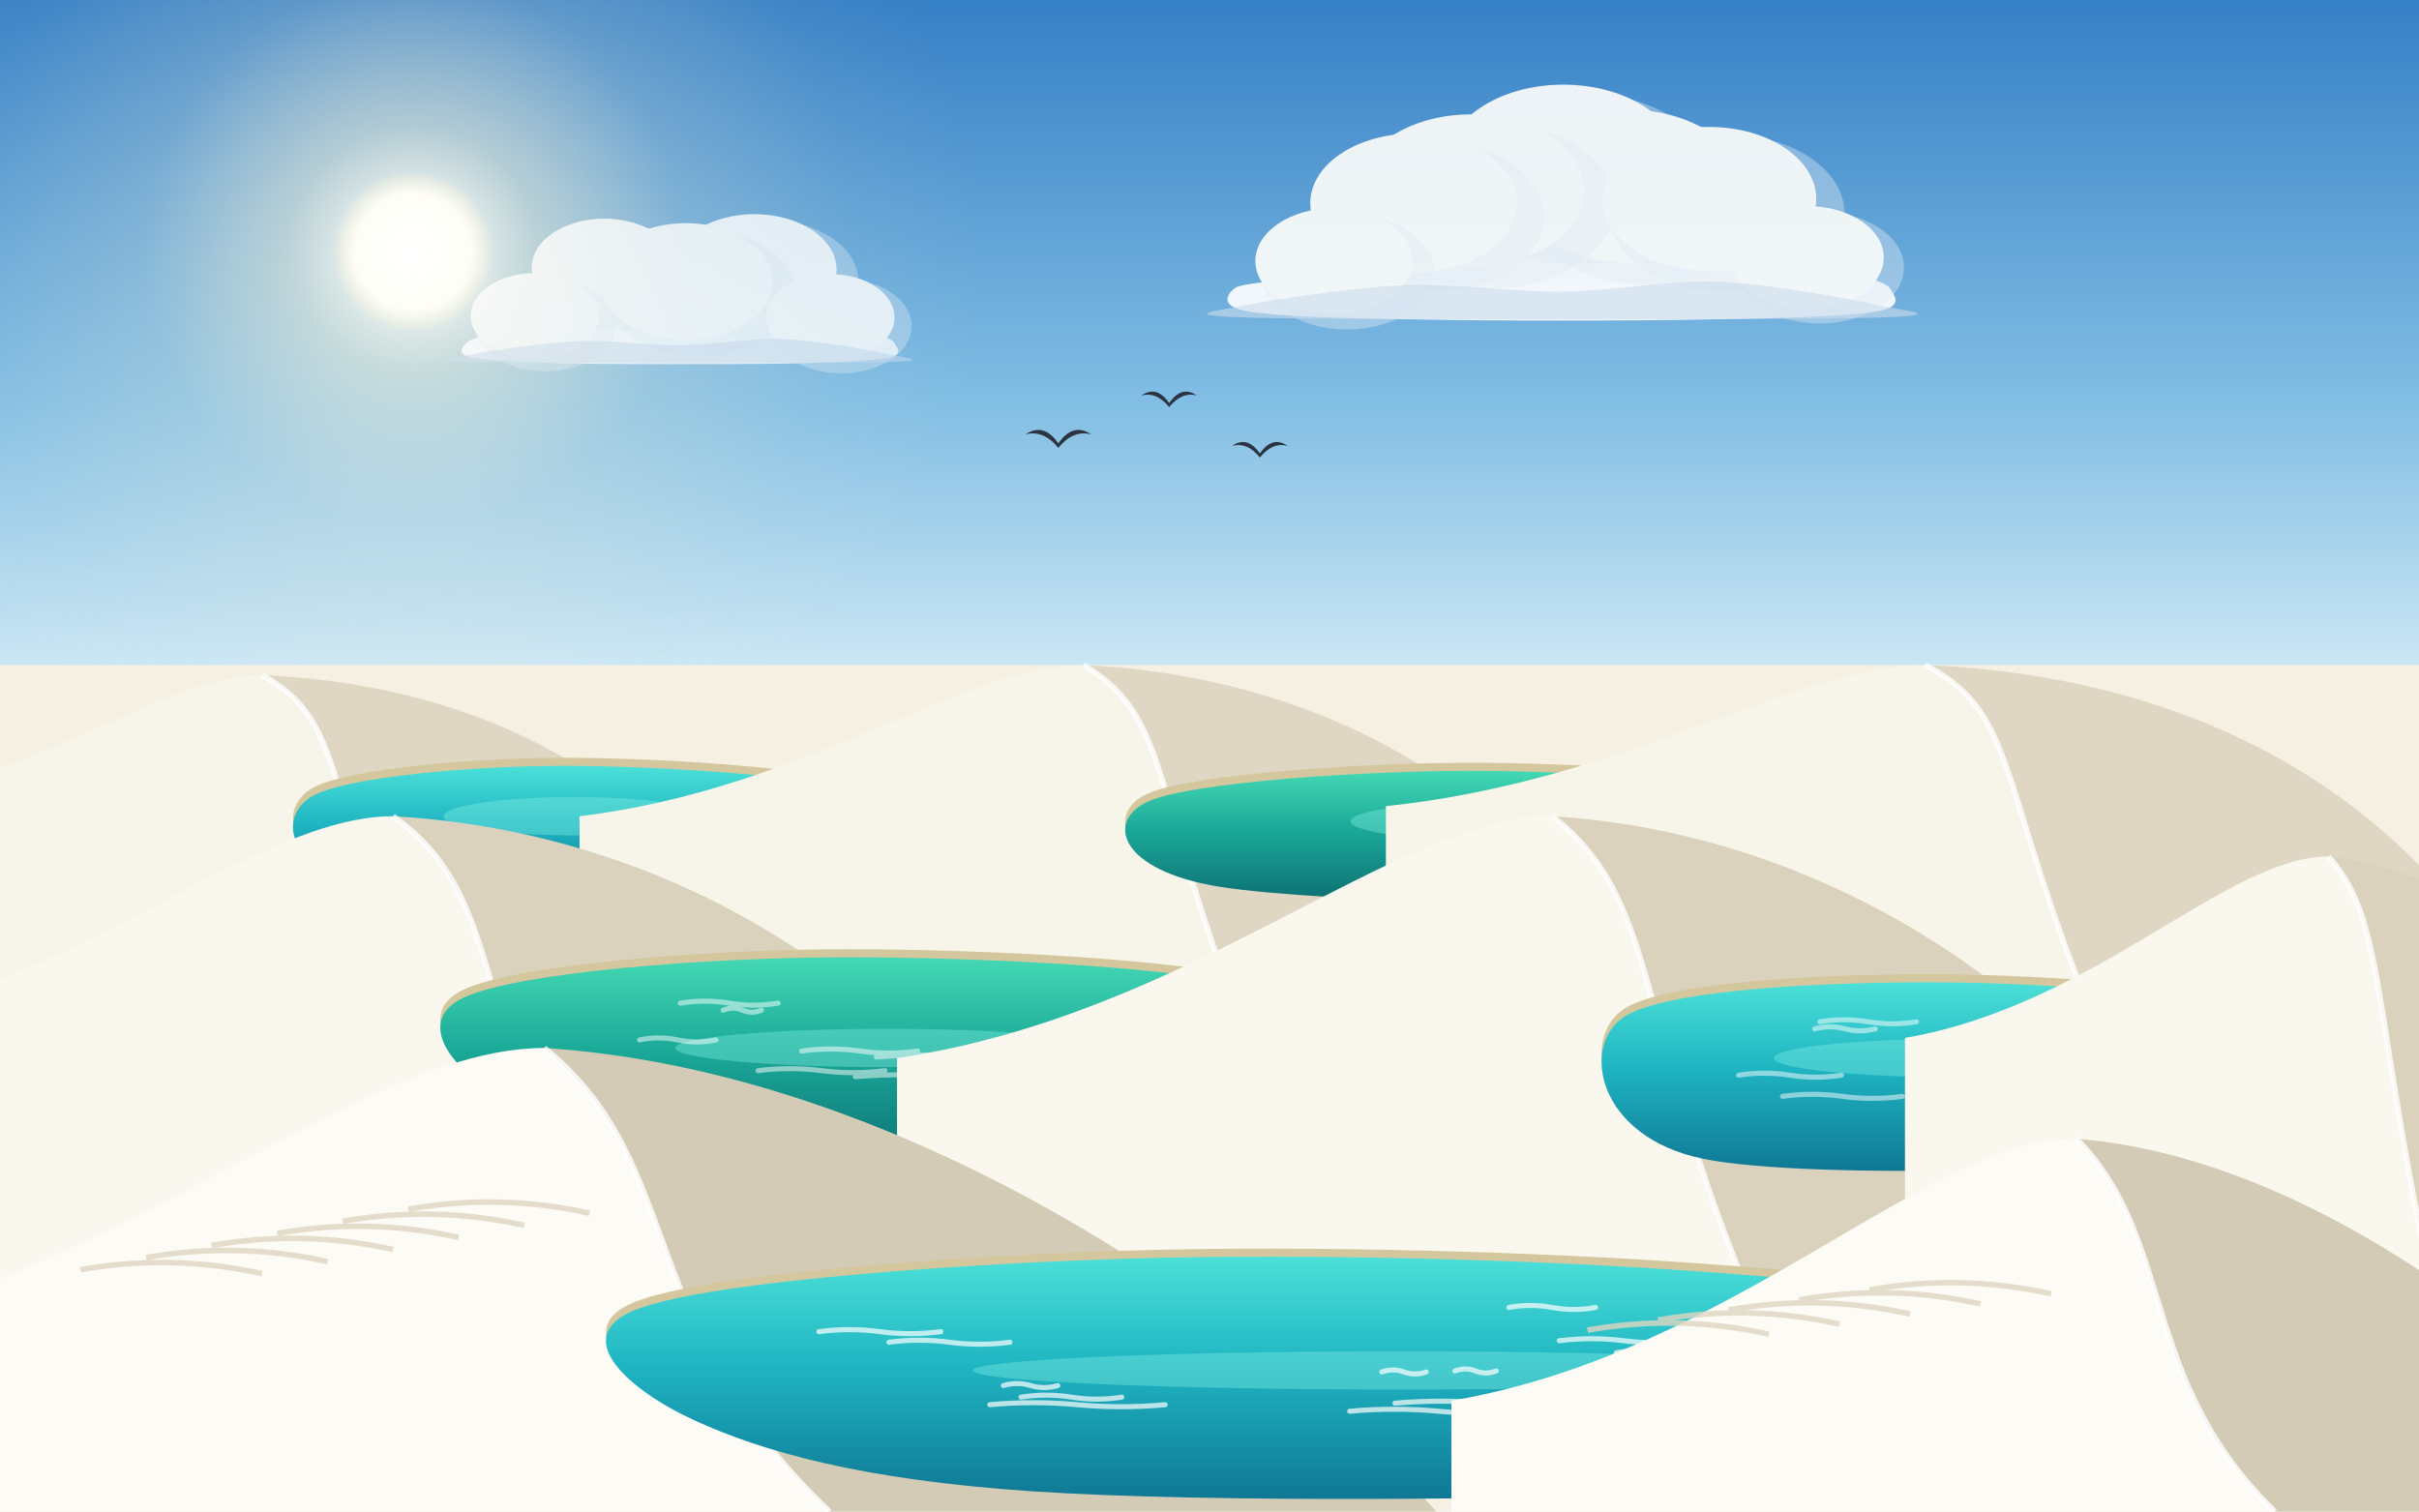
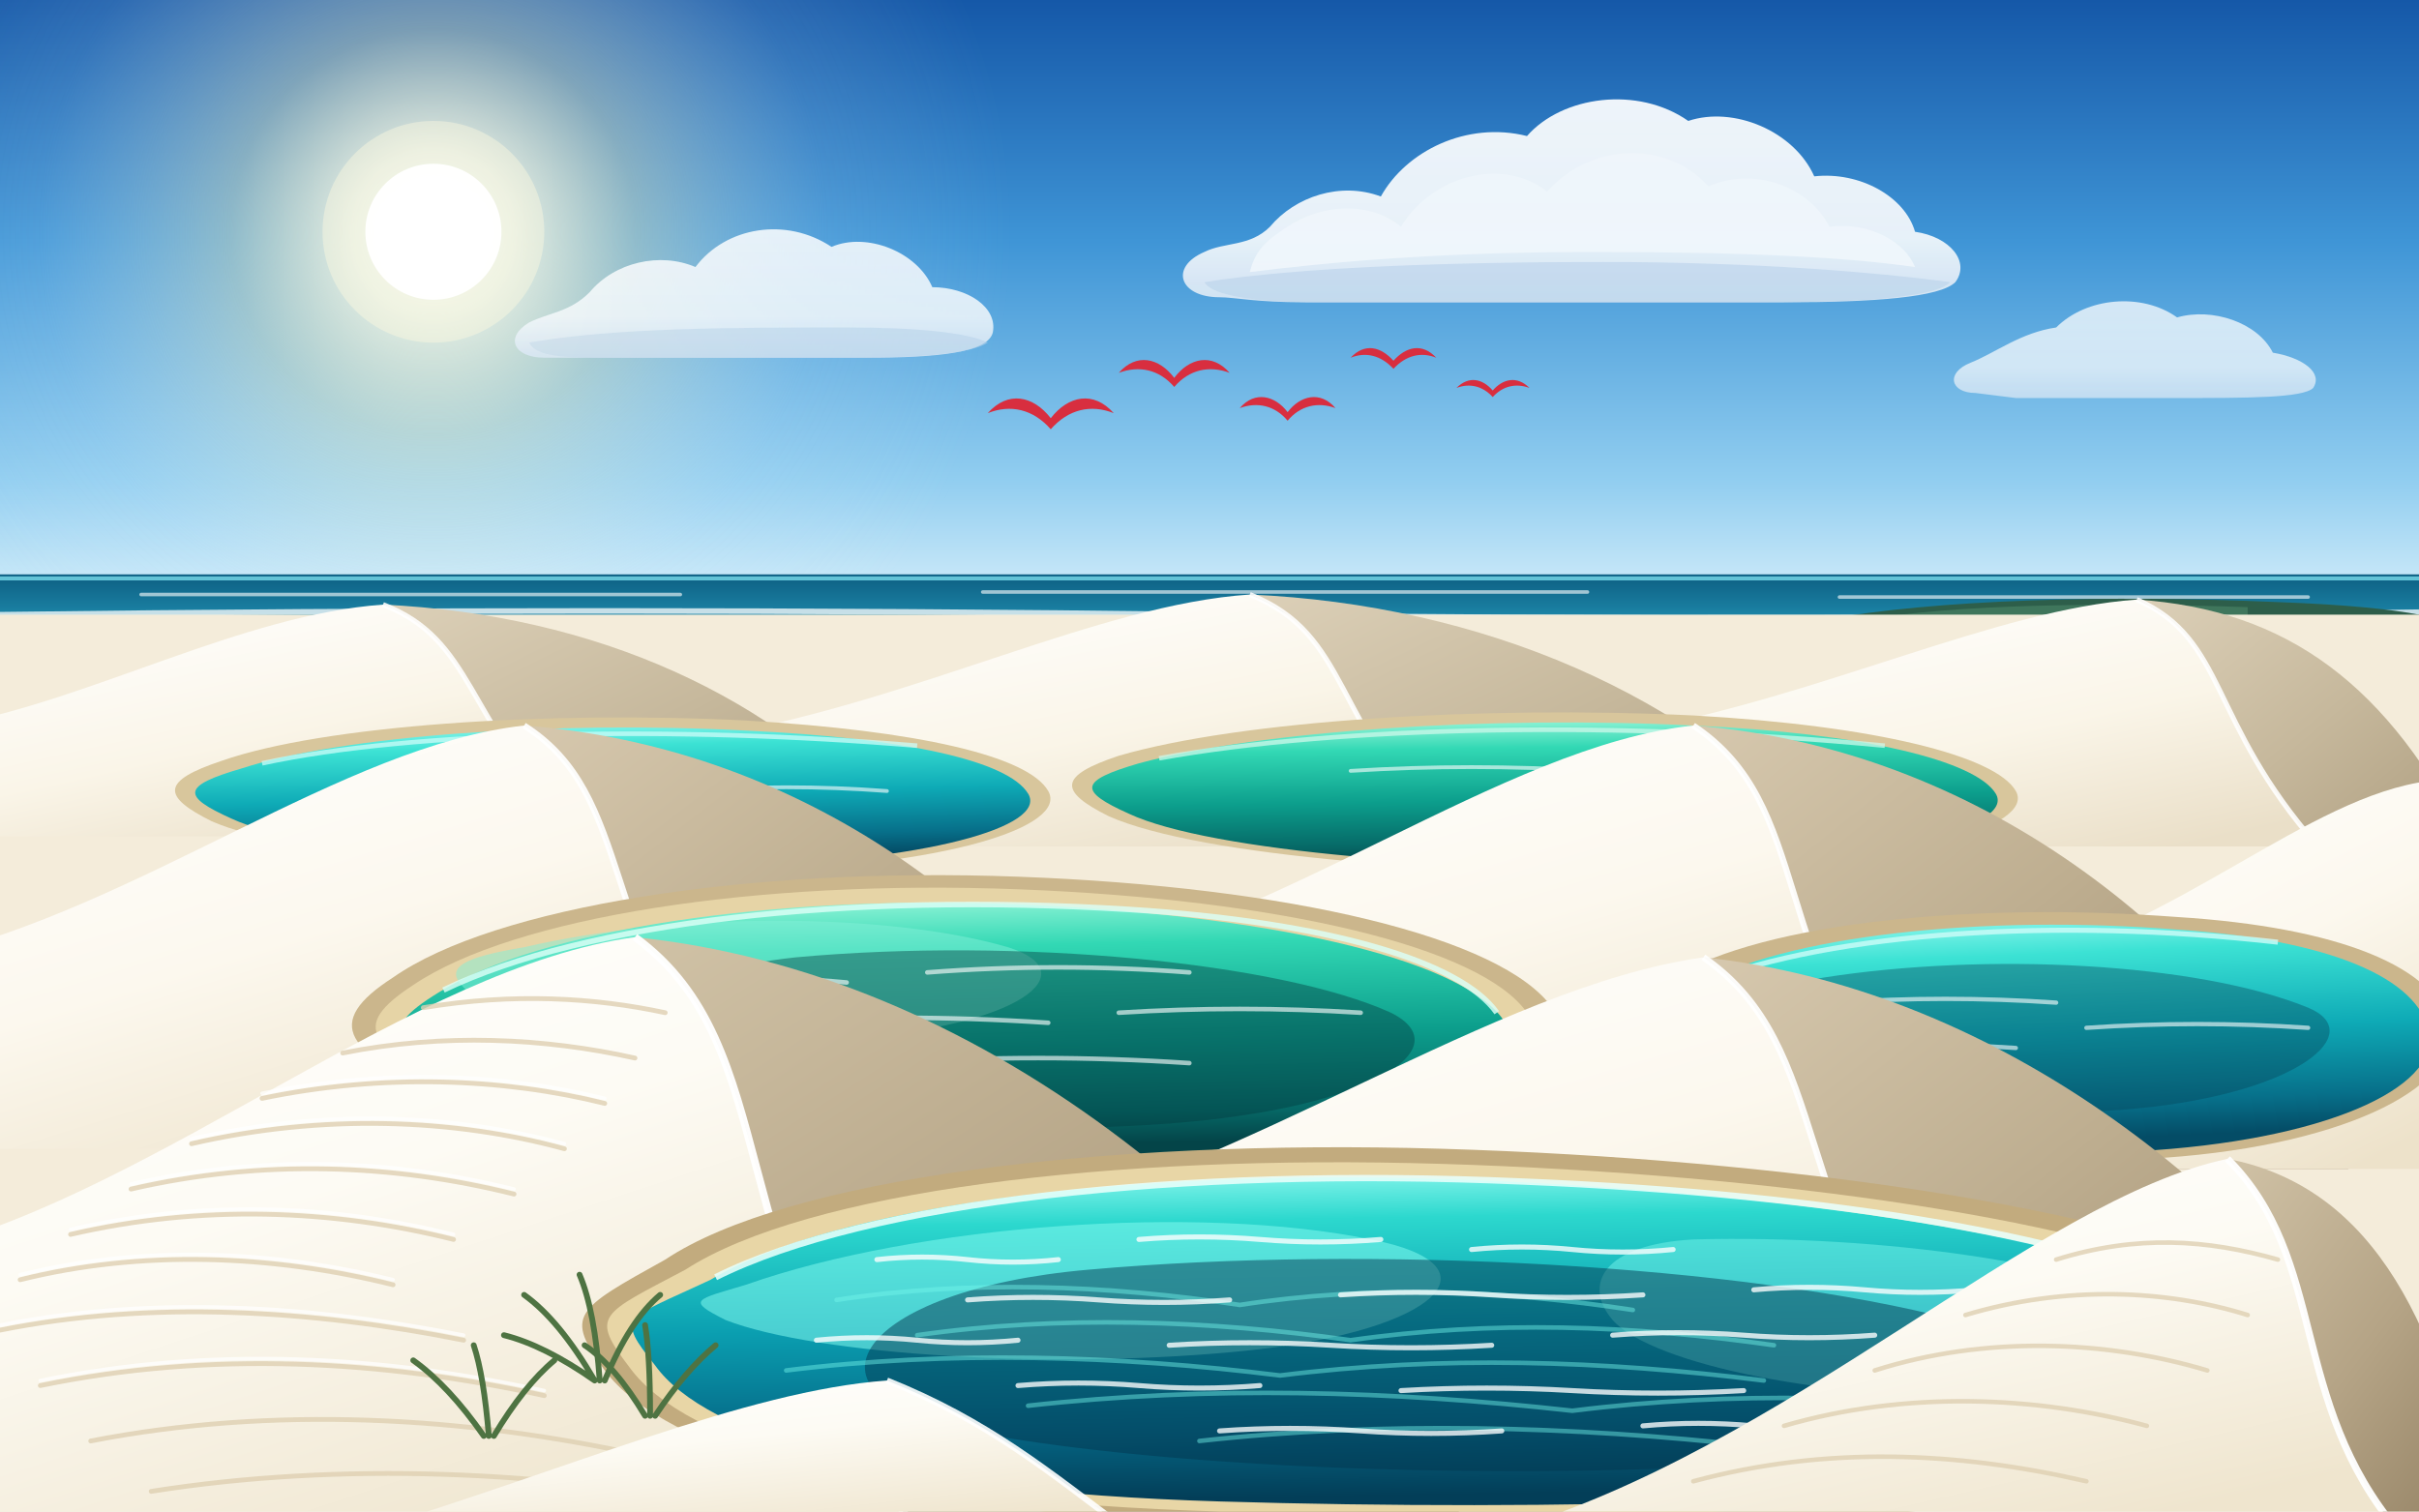
<svg xmlns="http://www.w3.org/2000/svg" class="nature-ill" viewBox="0 0 480 300">
  <defs>
-     <filter id="nt-lencois-mist" x="-50%" y="-50%" width="200%" height="200%">
-       <feGaussianBlur stdDeviation="7" />
-     </filter>
-     <filter id="nt-lencois-soft" x="-50%" y="-50%" width="200%" height="200%">
-       <feGaussianBlur stdDeviation="2.5" />
-     </filter>
-     <linearGradient id="nt-lencois-sky" x1="0" y1="0" x2="0" y2="1">
-       <stop offset="0" stop-color="#3680c6" />
-       <stop offset="0.55" stop-color="#82bee4" />
-       <stop offset="1" stop-color="#dcf0f8" />
-     </linearGradient>
-     <radialGradient id="nt-lencois-sun-corona" cx="0.5" cy="0.5" r="0.5">
-       <stop offset="0" stop-color="#fffef8" stop-opacity="0.96" />
-       <stop offset="0.1" stop-color="#fffdf2" stop-opacity="0.84" />
-       <stop offset="0.22" stop-color="#fff5d8" stop-opacity="0.56" />
-       <stop offset="0.48" stop-color="#fff5d8" stop-opacity="0.2" />
-       <stop offset="0.78" stop-color="#fff5d8" stop-opacity="0.05" />
-       <stop offset="1" stop-color="#fff5d8" stop-opacity="0" />
+     <clipPath id="lencois-vp">
+       <rect width="480" height="300" />
+     </clipPath>
+     <linearGradient id="lencois-sky" x1="0" y1="0" x2="0" y2="1">
+       <stop offset="0" stop-color="#1558a8" />
+       <stop offset="0.38" stop-color="#3f95d6" />
+       <stop offset="0.76" stop-color="#92cef0" />
+       <stop offset="1" stop-color="#e4f5fc" />
+     </linearGradient>
+     <radialGradient id="lencois-sun-glow" cx="86" cy="46" r="115" gradientUnits="userSpaceOnUse">
+       <stop offset="0" stop-color="#ffffff" stop-opacity="0.98" />
+       <stop offset="0.14" stop-color="#fffce6" stop-opacity="0.85" />
+       <stop offset="0.35" stop-color="#fff2be" stop-opacity="0.42" />
+       <stop offset="0.68" stop-color="#dcf2fc" stop-opacity="0.12" />
+       <stop offset="1" stop-color="#dcf2fc" stop-opacity="0" />
    </radialGradient>
-     <radialGradient id="nt-lencois-sun-core" cx="0.5" cy="0.5" r="0.5">
-       <stop offset="0" stop-color="#ffffff" stop-opacity="1.0" />
-       <stop offset="0.72" stop-color="#fffef6" stop-opacity="0.96" />
-       <stop offset="1" stop-color="#fff8dc" stop-opacity="0.0" />
-     </radialGradient>
-     <linearGradient id="nt-lencois-lag1" x1="0" y1="0" x2="0" y2="1">
-       <stop offset="0" stop-color="#4ce0d8" />
-       <stop offset="0.45" stop-color="#1fb5c2" />
-       <stop offset="1" stop-color="#0f7894" />
-     </linearGradient>
-     <linearGradient id="nt-lencois-lag2" x1="0" y1="0" x2="0" y2="1">
-       <stop offset="0" stop-color="#44d8b4" />
-       <stop offset="0.45" stop-color="#1aa898" />
-       <stop offset="1" stop-color="#0c6e72" />
+     <linearGradient id="lencois-sea" x1="0" y1="0" x2="0" y2="1">
+       <stop offset="0" stop-color="#0d5e82" />
+       <stop offset="0.55" stop-color="#1b82a4" />
+       <stop offset="1" stop-color="#48b6cc" />
+     </linearGradient>
+     <linearGradient id="lencois-dune-lit-1" x1="0.2" y1="0" x2="0.8" y2="1">
+       <stop offset="0" stop-color="#ffffff" />
+       <stop offset="0.55" stop-color="#faf5e8" />
+       <stop offset="1" stop-color="#eadfc8" />
+     </linearGradient>
+     <linearGradient id="lencois-dune-shd-1" x1="0" y1="0" x2="1" y2="0.9">
+       <stop offset="0" stop-color="#dcd0b8" />
+       <stop offset="0.55" stop-color="#c6b89c" />
+       <stop offset="1" stop-color="#b0a082" />
+     </linearGradient>
+     <linearGradient id="lencois-dune-lit-2" x1="0.15" y1="0" x2="0.75" y2="1">
+       <stop offset="0" stop-color="#ffffff" />
+       <stop offset="0.5" stop-color="#fcf8ee" />
+       <stop offset="1" stop-color="#ede2ca" />
+     </linearGradient>
+     <linearGradient id="lencois-dune-shd-2" x1="0" y1="0" x2="1" y2="0.85">
+       <stop offset="0" stop-color="#d6c8ae" />
+       <stop offset="0.5" stop-color="#beae90" />
+       <stop offset="1" stop-color="#a29072" />
+     </linearGradient>
+     <linearGradient id="lencois-dune-lit-3" x1="0.1" y1="0" x2="0.65" y2="1">
+       <stop offset="0" stop-color="#ffffff" />
+       <stop offset="0.45" stop-color="#fdfbf4" />
+       <stop offset="1" stop-color="#efe5ce" />
+     </linearGradient>
+     <linearGradient id="lencois-dune-shd-3" x1="0" y1="0" x2="0.9" y2="1">
+       <stop offset="0" stop-color="#d0c2a6" />
+       <stop offset="0.55" stop-color="#b5a486" />
+       <stop offset="1" stop-color="#968466" />
+     </linearGradient>
+     <linearGradient id="lencois-lag-turq" x1="0" y1="0" x2="0.15" y2="1">
+       <stop offset="0" stop-color="#98faf0" />
+       <stop offset="0.2" stop-color="#3ce2d4" />
+       <stop offset="0.55" stop-color="#0eaab6" />
+       <stop offset="0.85" stop-color="#07708a" />
+       <stop offset="1" stop-color="#044c66" />
+     </linearGradient>
+     <linearGradient id="lencois-lag-em" x1="0" y1="0" x2="0.1" y2="1">
+       <stop offset="0" stop-color="#9ef8dc" />
+       <stop offset="0.22" stop-color="#32d8b4" />
+       <stop offset="0.58" stop-color="#0c9e8c" />
+       <stop offset="0.88" stop-color="#066866" />
+       <stop offset="1" stop-color="#044448" />
+     </linearGradient>
+     <linearGradient id="lencois-lag-fg" x1="0" y1="0" x2="0.08" y2="1">
+       <stop offset="0" stop-color="#8ef8ee" />
+       <stop offset="0.16" stop-color="#2cd8ce" />
+       <stop offset="0.48" stop-color="#0a9eb0" />
+       <stop offset="0.78" stop-color="#056886" />
+       <stop offset="1" stop-color="#033e58" />
+     </linearGradient>
+     <linearGradient id="lencois-cloud-top" x1="0" y1="0" x2="0" y2="1">
+       <stop offset="0" stop-color="#ffffff" />
+       <stop offset="0.68" stop-color="#f5f9fc" />
+       <stop offset="1" stop-color="#dae7f4" />
    </linearGradient>
  </defs>
-   <rect width="480" height="145" fill="url(#nt-lencois-sky)" />
-   <circle cx="82" cy="50" r="112" fill="url(#nt-lencois-sun-corona)" />
-   <circle cx="82" cy="50" r="16" fill="url(#nt-lencois-sun-core)" />
-   <g opacity="0.9">
-     <path d="M247.6,61.8 C241.8,60.8 243.5,58.4 245,57.2 C246.5,56.1 253.6,56.1 256.9,54.5 C260.2,52.9 262.9,47 265.7,47 C268.5,47 273.7,55 274.4,54.5 C275.2,54 269.1,47.1 270.2,43.9 C271.4,40.6 278.1,34.1 281.7,34.1 C285.4,34.1 293.4,42.7 293.2,43.9 C293.1,45.1 280.7,43.8 280.7,41.7 C280.7,39.6 289.3,30.9 293.3,30.9 C297.4,30.9 305.1,40.8 305.9,41.7 C306.8,42.6 297.6,39.2 298.5,36.6 C299.5,34 307.4,25.4 311.6,25.4 C315.8,25.4 324.7,34.1 324.7,36.6 C324.8,39 312,41.9 312,40.9 C312,39.8 320.6,30.1 324.6,30.1 C328.7,30.1 336.6,38.8 337.3,40.9 C337.9,43 328,44.4 328.5,43.2 C329.1,41.9 336.6,33 340.5,33 C344.3,33 350.7,39.9 352.4,43.2 C354.1,46.5 349.9,53.2 351,53.7 C352.2,54.2 356.8,46.4 359.5,46.4 C362.3,46.4 365.6,51.9 368,53.7 C370.5,55.4 374.3,56 375,57.2 C375.7,58.5 378.2,60.8 372.4,61.8 C366.6,62.8 353.2,63.2 338.6,63.4 C324,63.7 296,63.7 281.4,63.4 C266.8,63.2 253.4,62.8 247.6,61.8 Z" fill="#ffffff" />
-     <ellipse cx="314" cy="35.6" rx="25.7" ry="17.1" fill="#edf2f7" opacity="0.4" />
-     <ellipse cx="310.2" cy="32.5" rx="23.3" ry="15.7" fill="#fffefb" />
-     <ellipse cx="326.9" cy="40" rx="24.8" ry="16.5" fill="#edf2f7" opacity="0.4" />
-     <ellipse cx="323.3" cy="37" rx="22.5" ry="15.2" fill="#fffefb" />
-     <ellipse cx="295.6" cy="40.8" rx="24.8" ry="16.5" fill="#edf2f7" opacity="0.4" />
-     <ellipse cx="291.9" cy="37.8" rx="22.5" ry="15.1" fill="#fffefb" />
-     <ellipse cx="342.6" cy="42.3" rx="23.4" ry="15.6" fill="#edf2f7" opacity="0.4" />
-     <ellipse cx="339.2" cy="39.5" rx="21.2" ry="14.3" fill="#fffefb" />
-     <ellipse cx="283.8" cy="43" rx="22.6" ry="15" fill="#edf2f7" opacity="0.4" />
-     <ellipse cx="280.5" cy="40.3" rx="20.5" ry="13.8" fill="#fffefb" />
-     <ellipse cx="361.1" cy="53.1" rx="16.7" ry="11.1" fill="#edf2f7" opacity="0.4" />
-     <ellipse cx="358.6" cy="51.1" rx="15.2" ry="10.2" fill="#fffefb" />
-     <ellipse cx="267.3" cy="53.9" rx="17.2" ry="11.5" fill="#edf2f7" opacity="0.4" />
-     <ellipse cx="264.7" cy="51.8" rx="15.6" ry="10.5" fill="#fffefb" />
-     <path d="M247.6,60.5 C252.2,59.5 268.8,57 278.8,56.6 C288.8,56.2 300,58 310,57.9 C320,57.8 331.2,55.5 341.2,55.9 C351.2,56.4 367.8,59.4 372.4,60.5 C377,61.6 389.4,62.7 369.8,63.1 C350.2,63.5 269.8,63.5 250.2,63.1 C230.6,62.7 243,61.5 247.6,60.5 Z" fill="#d4e0ec" opacity="0.6" />
-   </g>
-   <g opacity="0.8">
-     <path d="M94.2,71.1 C90.4,70.5 91.6,69.1 92.5,68.1 C93.4,67.1 97.5,66.4 99.8,64.9 C102.1,63.4 104.6,58.8 106.9,58.8 C109.2,58.8 113.1,65.4 114,64.9 C115,64.4 111.6,58.2 112.7,55.6 C113.8,53 118.2,48.7 120.8,48.7 C123.4,48.7 127.9,54 128.9,55.6 C130,57.2 126.2,59.6 127.5,58.8 C128.8,58 134,50.6 137.1,50.6 C140.2,50.6 146.1,57.9 146.8,58.8 C147.4,59.8 140.9,58 141.5,56.3 C142.1,54.7 147.7,48.5 150.7,48.5 C153.6,48.5 158.6,53.7 159.8,56.3 C161.1,59 157.5,64.7 158.4,65.2 C159.4,65.6 163.3,59.1 165.6,59.1 C167.9,59.1 170.8,63.7 172.7,65.2 C174.6,66.6 177,67.2 177.5,68.1 C178,69.1 179.6,70.5 175.8,71.1 C172,71.7 163.2,72 153.7,72.2 C144.2,72.3 125.8,72.3 116.3,72.2 C106.8,72 98,71.7 94.2,71.1 Z" fill="#ffffff" />
-     <ellipse cx="122.3" cy="55" rx="15.9" ry="10.6" fill="#edf2f7" opacity="0.4" />
-     <ellipse cx="119.9" cy="53.1" rx="14.4" ry="9.7" fill="#fffefb" />
-     <ellipse cx="152.3" cy="55.7" rx="18" ry="12" fill="#edf2f7" opacity="0.4" />
-     <ellipse cx="149.7" cy="53.5" rx="16.3" ry="11" fill="#fffefb" />
-     <ellipse cx="138.9" cy="58.1" rx="18.9" ry="12.6" fill="#edf2f7" opacity="0.4" />
-     <ellipse cx="136.1" cy="55.9" rx="17.2" ry="11.6" fill="#fffefb" />
-     <ellipse cx="108.2" cy="64.4" rx="14" ry="9.3" fill="#edf2f7" opacity="0.4" />
-     <ellipse cx="106.1" cy="62.7" rx="12.7" ry="8.5" fill="#fffefb" />
-     <ellipse cx="166.9" cy="64.7" rx="14" ry="9.4" fill="#edf2f7" opacity="0.4" />
-     <ellipse cx="164.8" cy="63" rx="12.7" ry="8.6" fill="#fffefb" />
-     <path d="M94.2,70.2 C97.2,69.6 108.1,68 114.6,67.7 C121.1,67.4 128.5,68.6 135,68.5 C141.5,68.5 148.9,67 155.4,67.3 C161.9,67.5 172.8,69.5 175.8,70.2 C178.8,71 186.9,71.7 174.1,71.9 C161.3,72.2 108.7,72.2 95.9,71.9 C83.1,71.7 91.2,70.9 94.2,70.2 Z" fill="#d4e0ec" opacity="0.6" />
-   </g>
-   <rect x="0" y="132" width="480" height="168" fill="#f5f0e2" />
-   <g>
-     <path d="M-30,160 C6.9,155.3 32.3,134 52,134 C70.1,143.9 63.3,157.9 88.2,220 L-30,220Z" fill="#f7f4ea" />
-     <path d="M52,134 C99.5,136.1 144.7,158.4 165,220 L88.2,220 C63.3,157.9 70.1,143.9 52,134Z" fill="#dfd7c4" />
-     <path d="M52,134 C70.1,143.9 63.3,157.9 88.2,220" stroke="#ffffff" stroke-width="1.1" fill="none" opacity="0.8" />
-   </g>
-   <g>
-     <path d="M62,156.4 C68.7,152.6 93.7,150.4 112,150.4 C130.3,150.4 164.8,152.4 172,156.4 C179.2,160.4 171.7,171.6 155,174.4 C138.3,177.2 87.5,176.4 72,173.4 C56.5,170.4 55.3,160.2 62,156.4 Z" fill="#d4c79e" />
-     <path d="M62,158 C68.7,154.2 93.7,152 112,152 C130.3,152 164.8,154 172,158 C179.2,162 171.7,173.2 155,176 C138.3,178.8 87.5,178 72,175 C56.5,172 55.3,161.8 62,158 Z" fill="url(#nt-lencois-lag1)" />
-     <ellipse cx="114" cy="162" rx="26" ry="3.8" fill="#80ede2" opacity="0.4" />
-   </g>
-   <g>
-     <path d="M115,162 C160,156.6 191,132 215,132 C234.2,143.4 227,159.6 253.4,220 L115,220Z" fill="#f7f4ea" />
-     <path d="M215,132 C265.4,134.4 313.4,160.2 335,220 L253.4,220 C227,159.6 234.2,143.4 215,132Z" fill="#dfd7c4" />
-     <path d="M215,132 C234.2,143.4 227,159.6 253.4,220" stroke="#ffffff" stroke-width="1.1" fill="none" opacity="0.8" />
-   </g>
-   <g>
-     <path d="M228,157.4 C236.8,153.6 271.7,151.2 295,151.4 C318.3,151.6 359.2,154.2 368,158.4 C376.8,162.6 369,173.7 348,176.4 C327,179.1 262,177.6 242,174.4 C222,171.2 219.2,161.2 228,157.4 Z" fill="#d4c79e" />
-     <path d="M228,159 C236.8,155.2 271.7,152.8 295,153 C318.3,153.2 359.2,155.8 368,160 C376.8,164.2 369,175.3 348,178 C327,180.7 262,179.2 242,176 C222,172.8 219.2,162.8 228,159 Z" fill="url(#nt-lencois-lag2)" />
-     <ellipse cx="296" cy="163" rx="28" ry="3.8" fill="#80ede2" opacity="0.4" />
-   </g>
-   <g>
-     <path d="M275,160 C323.1,155 356.3,132 382,132 C402.5,142.6 394.8,157.8 423,220 L275,220Z" fill="#f7f4ea" />
-     <path d="M382,132 C435.8,134.2 487,158.3 510,220 L423,220 C394.8,157.8 402.5,142.6 382,132Z" fill="#dfd7c4" />
-     <path d="M382,132 C402.5,142.6 394.8,157.8 423,220" stroke="#ffffff" stroke-width="1.1" fill="none" opacity="0.8" />
-   </g>
-   <g>
-     <path d="M-40,206 C13.1,198.1 49.7,162 78,162 C101.5,178.7 92.7,202.5 125,275 L-40,275Z" fill="#faf7ef" />
-     <path d="M78,162 C139.7,165.5 198.5,203.4 225,275 L125,275 C92.7,202.5 101.5,178.7 78,162Z" fill="#dbd2be" />
-     <path d="M78,162 C101.5,178.7 92.7,202.5 125,275" stroke="#ffffff" stroke-width="1.1" fill="none" opacity="0.8" />
-   </g>
-   <g>
-     <path d="M92,196.4 C102.7,191.4 140.3,188.4 168,188.4 C195.7,188.4 240.7,190.4 258,196.4 C275.3,202.4 286.3,218.7 272,224.4 C257.7,230.1 200,231.4 172,230.4 C144,229.4 117.3,224.1 104,218.4 C90.7,212.7 81.3,201.4 92,196.4 Z" fill="#d4c79e" />
-     <path d="M92,198 C102.7,193 140.3,190 168,190 C195.7,190 240.7,192 258,198 C275.3,204 286.3,220.3 272,226 C257.7,231.7 200,233 172,232 C144,231 117.3,225.7 104,220 C90.7,214.3 81.3,203 92,198 Z" fill="url(#nt-lencois-lag2)" />
-     <ellipse cx="176" cy="208" rx="42" ry="3.8" fill="#80ede2" opacity="0.4" />
-   </g>
-   <path d="M159.1,208.6 q5.8,-0.8 11.5,0 t11.5,0 M203.2,210.5 q8.8,-0.8 17.5,0 t17.5,0 M173.9,209.8 q9.5,-0.8 19.1,0 t19.1,0 M207,216.6 q9.7,-0.8 19.4,0 t19.4,0 M126.9,206.4 q3.8,-0.8 7.6,0 t7.6,0 M143.5,200.5 q1.9,-0.8 3.8,0 t3.8,0 M169.7,213.7 q10.2,-0.8 20.5,0 t20.5,0 M228.1,209.6 q2.3,-0.8 4.6,0 t4.6,0 M135,199.1 q4.9,-0.8 9.7,0 t9.7,0 M150.4,212.5 q6.3,-0.8 12.6,0 t12.6,0" stroke="#ffffff" stroke-width="1" fill="none" opacity="0.5" stroke-linecap="round" />
-   <g>
-     <path d="M178,210 C236.5,201.4 276.8,162 308,162 C331.5,180.2 322.7,206.2 355,275 L178,275Z" fill="#faf7ef" />
-     <path d="M308,162 C369.7,165.8 428.5,207.1 455,275 L355,275 C322.7,206.2 331.5,180.2 308,162Z" fill="#dbd2be" />
-     <path d="M308,162 C331.5,180.2 322.7,206.2 355,275" stroke="#ffffff" stroke-width="1.1" fill="none" opacity="0.8" />
-   </g>
-   <g>
-     <path d="M322,200.4 C330.3,194.6 364.7,193.1 388,193.4 C411.3,193.7 452,196.9 462,202.4 C472,207.9 468.7,222.1 448,226.4 C427.3,230.7 359,232.7 338,228.4 C317,224.1 313.7,206.2 322,200.4 Z" fill="#d4c79e" />
-     <path d="M322,202 C330.3,196.2 364.7,194.7 388,195 C411.3,195.3 452,198.5 462,204 C472,209.5 468.7,223.7 448,228 C427.3,232.3 359,234.3 338,230 C317,225.7 313.7,207.8 322,202 Z" fill="url(#nt-lencois-lag1)" />
-     <ellipse cx="388" cy="210" rx="36" ry="3.8" fill="#80ede2" opacity="0.4" />
-   </g>
-   <path d="M392.9,217.3 q8.8,-0.8 17.6,0 t17.6,0 M345,213.4 q5.1,-0.8 10.2,0 t10.2,0 M429.8,206.8 q3,-0.8 5.9,0 t5.9,0 M424.7,209.5 q2.4,-0.8 4.9,0 t4.9,0 M412.8,218.5 q7.6,-0.8 15.2,0 t15.2,0 M353.7,217.6 q5.9,-0.8 11.9,0 t11.9,0 M361.1,202.8 q4.8,-0.8 9.6,0 t9.6,0 M360.1,204.2 q3,-0.8 6,0 t6,0 M403.8,219.9 q5.1,-0.8 10.3,0 t10.3,0" stroke="#ffffff" stroke-width="1" fill="none" opacity="0.5" stroke-linecap="round" />
-   <g>
-     <path d="M378,206 C415.8,199.5 441.8,170 462,170 C474.5,183.7 469.8,203.1 487,275 L378,275Z" fill="#faf7ef" />
-     <path d="M462,170 C494.8,172.9 526,203.8 540,275 L487,275 C469.8,203.1 474.5,183.7 462,170Z" fill="#dbd2be" />
-     <path d="M462,170 C474.5,183.7 469.8,203.1 487,275" stroke="#ffffff" stroke-width="1.1" fill="none" opacity="0.8" />
-   </g>
-   <g>
-     <path d="M-50,268 C21.1,257.2 70.1,208 108,208 C136.3,230.8 125.7,263.2 164.6,300 L-50,300Z" fill="#fdfbf5" />
-     <path d="M108,208 C182.3,212.8 253.1,264.4 285,300 L164.6,300 C125.7,263.2 136.3,230.8 108,208Z" fill="#d4cbb6" />
-     <path d="M108,208 C136.3,230.8 125.7,263.2 164.6,300" stroke="#ffffff" stroke-width="1.1" fill="none" opacity="0.8" />
-   </g>
-   <g>
-     <path d="M126,258.4 C139.3,253.1 183.7,249.7 218,248.4 C252.3,247.1 297.5,248.1 332,250.4 C366.5,252.7 405.7,256.7 425,262.4 C444.3,268.1 461.3,279.1 448,284.4 C434.7,289.7 385.5,292.7 345,294.4 C304.5,296.1 239.5,296.7 205,294.4 C170.5,292.1 151.2,286.4 138,280.4 C124.8,274.4 112.7,263.7 126,258.4 Z" fill="#d4c79e" />
-     <path d="M126,260 C139.3,254.7 183.7,251.3 218,250 C252.3,248.7 297.5,249.7 332,252 C366.5,254.3 405.7,258.3 425,264 C444.3,269.7 461.3,280.7 448,286 C434.7,291.3 385.5,294.3 345,296 C304.5,297.7 239.5,298.3 205,296 C170.5,293.7 151.2,288 138,282 C124.8,276 112.7,265.3 126,260 Z" fill="url(#nt-lencois-lag1)" />
-     <ellipse cx="278" cy="272" rx="85" ry="3.8" fill="#80ede2" opacity="0.4" />
-   </g>
-   <path d="M309.4,266.1 q6.4,-0.8 12.8,0 t12.8,0 M276.8,278.5 q9.3,-0.8 18.5,0 t18.5,0 M288.7,272.1 q2.1,-0.8 4.1,0 t4.1,0 M196.4,278.8 q8.7,-0.8 17.4,0 t17.4,0 M299.4,259.5 q4.3,-0.8 8.6,0 t8.6,0 M367.3,283.7 q9.7,-0.8 19.4,0 t19.4,0 M320.7,268.5 q4,-0.8 7.9,0 t7.9,0 M202.6,277.3 q5,-0.8 10,0 t10,0 M357.4,265 q3,-0.8 5.9,0 t5.9,0 M176.4,266.4 q6,-0.8 12,0 t12,0 M361.3,285.5 q3.2,-0.8 6.4,0 t6.4,0 M326.3,274.9 q4.8,-0.8 9.5,0 t9.5,0 M390,278.5 q5,-0.8 9.9,0 t9.9,0 M362.7,271.3 q5.1,-0.8 10.2,0 t10.2,0 M274.2,272.3 q2.2,-0.8 4.4,0 t4.4,0 M360,267.1 q4.3,-0.8 8.6,0 t8.6,0 M199.1,275 q2.7,-0.8 5.4,0 t5.4,0 M162.5,264.3 q6.1,-0.8 12.1,0 t12.1,0 M325.7,279.7 q3.3,-0.8 6.5,0 t6.5,0 M267.8,280.1 q8.8,-0.8 17.7,0 t17.7,0" stroke="#ffffff" stroke-width="1" fill="none" opacity="0.7" stroke-linecap="round" />
-   <g>
-     <path d="M288,278 C343.8,268.6 382.2,226 412,226 C431.7,245.8 424.3,273.8 451.4,300 L288,300Z" fill="#fdfbf5" />
-     <path d="M412,226 C463.7,230.2 512.9,274.9 535,300 L451.4,300 C424.3,273.8 431.7,245.8 412,226Z" fill="#d4cbb6" />
-     <path d="M412,226 C431.7,245.8 424.3,273.8 451.4,300" stroke="#ffffff" stroke-width="1.1" fill="none" opacity="0.8" />
-   </g>
-   <path d="M16,252 q18,-3.2 36,0.8 M29,249.6 q18,-3.2 36,0.8 M42,247.2 q18,-3.2 36,0.8 M55,244.8 q18,-3.2 36,0.8 M68,242.4 q18,-3.2 36,0.8 M81,240 q18,-3.2 36,0.8 M315,264 q18,-3.2 36,0.8 M329,262 q18,-3.2 36,0.8 M343,260 q18,-3.2 36,0.8 M357,258 q18,-3.2 36,0.8 M371,256 q18,-3.2 36,0.8" stroke="#dfd6c0" stroke-width="1.1" fill="none" opacity="0.8" />
-   <g>
-     <path d="M203.5,86.2 Q207.1,83.8 210,88 Q212.9,83.8 216.5,86.2 Q212.9,85.3 210,88.9 Q207.1,85.3 203.5,86.2Z" fill="#2b3440" />
-     <path d="M226.5,78.5 Q229.5,76.4 232,80 Q234.5,76.4 237.5,78.5 Q234.5,77.7 232,80.8 Q229.5,77.7 226.5,78.5Z" fill="#2b3440" />
-     <path d="M244.5,88.5 Q247.5,86.4 250,90 Q252.5,86.4 255.5,88.5 Q252.5,87.7 250,90.8 Q247.5,87.7 244.5,88.5Z" fill="#2b3440" />
+   <g clip-path="url(#lencois-vp)">
+     <rect width="480" height="126" fill="url(#lencois-sky)" />
+     <circle cx="86" cy="46" r="115" fill="url(#lencois-sun-glow)" />
+     <circle cx="86" cy="46" r="22" fill="#fffbe0" opacity="0.42" />
+     <circle cx="86" cy="46" r="13.5" fill="#ffffff" opacity="0.98" />
+     <g opacity="0.92">
+       <path d="M242,59 C234,59 232,53 239,50 C243,48 248,49 252,45 C257,39 266,36 274,39 C279,30 291,24 303,27 C310,19 325,17 335,24 C344,21 356,26 360,35 C369,34 378,39 380,46 C387,47 391,52 388,56 C385,59 372,60 354,60 L259,60 C249,60 245,59 242,59 Z" fill="url(#lencois-cloud-top)" />
+       <path d="M254,46 C262,40 272,40 278,45 C284,35 298,31 307,38 C316,28 331,28 339,37 C348,33 359,37 363,45 C371,44 378,48 380,53 C366,51 346,50 316,50 C286,50 264,52 248,54 C249,50 251,48 254,46 Z" fill="#ffffff" opacity="0.88" />
+       <path d="M239,56 C258,53 288,52 318,52 C348,52 372,54 387,56 C384,59 370,60 349,60 L262,60 C246,60 240,58 239,56 Z" fill="#c5d8ec" opacity="0.65" />
+     </g>
+     <g opacity="0.84">
+       <path d="M108,71 C102,71 100,67 105,64 C109,62 113,62 117,58 C122,52 131,50 138,53 C144,45 156,43 165,49 C172,46 182,50 185,57 C192,57 198,61 197,66 C196,70 186,71 172,71 L120,71 C113,71 110,71 108,71 Z" fill="url(#lencois-cloud-top)" />
+       <path d="M105,68 C122,65 146,65 168,65 C182,65 192,66 196,68 C193,70 184,71 170,71 L118,71 C109,71 106,70 105,68 Z" fill="#c8daec" opacity="0.58" />
+     </g>
+     <g opacity="0.74">
+       <path d="M392,78 C387,78 386,74 391,72 C396,70 401,66 408,65 C414,59 425,58 432,63 C439,61 448,64 451,70 C457,71 461,74 459,77 C457,79 446,79 432,79 L400,79 Z" fill="url(#lencois-cloud-top)" />
+     </g>
+     <rect x="0" y="114" width="480" height="14" fill="url(#lencois-sea)" />
+     <path d="M0,114.8 L480,114.8" stroke="#88ecfa" stroke-width="0.8" opacity="0.7" />
+     <path d="M28,118 L135,118 M195,117.5 L315,117.5 M365,118.5 L458,118.5" stroke="#ffffff" stroke-width="0.7" opacity="0.6" stroke-linecap="round" />
+     <path d="M0,122 Q120,120.5 240,122 T480,121.5" stroke="#ffffff" stroke-width="1.1" fill="none" opacity="0.75" />
+     <path d="M362,123 C384,119 418,118 452,119.5 C466,120 475,121 480,122 L480,126 L362,126 Z" fill="#2d5e4a" />
+     <path d="M370,123 C388,120 416,119.5 446,120.5 L446,123.5 L370,123.5 Z" fill="#467e62" opacity="0.75" />
+     <rect x="0" y="122" width="480" height="178" fill="#f4ecda" />
+     <path d="M-10,144 C18,139 48,122 76,120 C94,127 92,142 114,166 L-10,166 Z" fill="url(#lencois-dune-lit-1)" />
+     <path d="M76,120 C118,122 154,138 178,166 L114,166 C92,142 94,127 76,120 Z" fill="url(#lencois-dune-shd-1)" />
+     <path d="M76,120 C94,127 92,142 114,166" stroke="#ffffff" stroke-width="1" fill="none" opacity="0.88" />
+     <path d="M142,146 C182,139 218,120 248,118 C268,126 264,143 288,168 L142,168 Z" fill="url(#lencois-dune-lit-1)" />
+     <path d="M248,118 C294,120 336,138 362,168 L288,168 C264,143 268,126 248,118 Z" fill="url(#lencois-dune-shd-1)" />
+     <path d="M248,118 C268,126 264,143 288,168" stroke="#ffffff" stroke-width="1" fill="none" opacity="0.88" />
+     <path d="M324,145 C362,138 396,121 424,119 C442,127 438,143 460,168 L324,168 Z" fill="url(#lencois-dune-lit-1)" />
+     <path d="M424,119 C454,121 474,136 490,168 L460,168 C438,143 442,127 424,119 Z" fill="url(#lencois-dune-shd-1)" />
+     <path d="M424,119 C442,127 438,143 460,168" stroke="#ffffff" stroke-width="1" fill="none" opacity="0.88" />
+     <path d="M44,151 C64,144 108,141 148,143 C182,145 204,150 208,157 C212,164 188,172 146,173 C104,174 58,170 42,163 C32,158 32,155 44,151 Z" fill="#d8c69c" />
+     <path d="M48,152.5 C68,146 110,143 148,145 C180,146.5 200,151 204,157.5 C208,164 184,171 144,172 C104,173 60,169 46,162.5 C36,158 36,156 48,152.5 Z" fill="url(#lencois-lag-turq)" />
+     <path d="M52,151.5 C82,145 134,144 182,148" stroke="#cbfcf8" stroke-width="0.9" fill="none" opacity="0.75" />
+     <path d="M84,154 Q106,152.5 128,154 M136,157 Q156,155.5 176,157" stroke="#ffffff" stroke-width="0.75" fill="none" opacity="0.6" stroke-linecap="round" />
+     <path d="M222,150 C246,143 294,140 336,142 C372,144 396,150 400,157 C404,164 378,172 334,173 C290,174 238,170 220,162 C210,157 210,154 222,150 Z" fill="#d8c69c" />
+     <path d="M226,151.5 C250,145 296,142 336,144 C370,145.5 392,151 396,157.5 C400,164 374,171 332,172 C290,173 240,169 224,161.5 C214,157 214,155 226,151.5 Z" fill="url(#lencois-lag-em)" />
+     <path d="M230,150.5 C266,144 322,143 374,148" stroke="#ccf8ea" stroke-width="0.9" fill="none" opacity="0.75" />
+     <path d="M268,153 Q292,151.5 316,153 M324,156 Q346,154.5 368,156" stroke="#ffffff" stroke-width="0.75" fill="none" opacity="0.6" stroke-linecap="round" />
+     <path d="M-15,190 C28,180 68,148 104,144 C126,158 118,184 148,228 L-15,228 Z" fill="url(#lencois-dune-lit-2)" />
+     <path d="M104,144 C156,148 202,178 232,228 L148,228 C118,184 126,158 104,144 Z" fill="url(#lencois-dune-shd-2)" />
+     <path d="M104,144 C126,158 118,184 148,228" stroke="#ffffff" stroke-width="1.2" fill="none" opacity="0.92" />
+     <path d="M204,194 C254,184 298,148 336,144 C360,160 350,188 382,232 L204,232 Z" fill="url(#lencois-dune-lit-2)" />
+     <path d="M336,144 C388,148 436,180 466,232 L382,232 C350,188 360,160 336,144 Z" fill="url(#lencois-dune-shd-2)" />
+     <path d="M336,144 C360,160 350,188 382,232" stroke="#ffffff" stroke-width="1.2" fill="none" opacity="0.92" />
+     <path d="M398,192 C432,184 458,158 482,155 L490,155 L490,232 L398,232 Z" fill="url(#lencois-dune-lit-2)" />
+     <g>
+       <path d="M78,194 C98,180 148,172 202,174 C256,176 298,186 308,200 C316,212 292,228 242,232 C192,236 122,232 90,218 C68,209 64,203 78,194 Z" fill="#cbb68c" />
+       <path d="M82,195.5 C102,182 150,174.5 202,176.5 C254,178.5 294,188 303,201 C310,212 288,226.5 240,230 C192,233.5 124,230 94,217 C73,208 69,204 82,195.5 Z" fill="#e6d4a6" />
+       <path d="M87,197 C107,184.5 153,177.5 202,179.5 C251,181.5 289,190 298,202 C305,212 284,225 238,228.5 C192,232 127,228.5 98,216 C78,207.5 74,205 87,197 Z" fill="url(#lencois-lag-em)" />
+       <path d="M104,188 C134,181 176,181 200,188 C216,193 202,204 168,206 C134,208 98,203 92,196 C88,192 92,190 104,188 Z" fill="#82f0d8" opacity="0.5" />
+       <path d="M158,190 C202,186 254,191 276,201 C290,208 272,220 232,223 C192,226 144,221 130,211 C120,203 130,193 158,190 Z" fill="#033a3e" opacity="0.42" />
+       <path d="M88,196.5 C116,183 168,177 224,180.5 C264,183 290,191 297,201" stroke="#dcfff6" stroke-width="1.1" fill="none" opacity="0.82" />
+       <path d="M124,195 Q146,193 168,195 M184,193 Q210,191 236,193 M148,203 Q178,201 208,203 M222,201 Q246,199.5 270,201 M112,206 Q132,204.5 152,206 M176,211 Q206,209 236,211" stroke="#ffffff" stroke-width="0.9" fill="none" opacity="0.62" stroke-linecap="round" />
+     </g>
+     <g>
+       <path d="M332,194 C350,183 392,179 432,182 C464,184 484,192 486,204 C488,216 464,228 426,230 C388,232 346,227 330,216 C318,208 318,202 332,194 Z" fill="#cbb68c" />
+       <path d="M336,196 C354,185.5 394,181.5 432,184.5 C462,186.5 480,194 482,205 C484,216 461,226.5 424,228.5 C387,230.5 348,225.5 334,215 C323,207.5 323,203.5 336,196 Z" fill="url(#lencois-lag-turq)" />
+       <path d="M362,194 C394,189 436,191 458,200 C470,205 456,217 424,220 C392,223 356,218 346,209 C340,203 344,197 362,194 Z" fill="#044258" opacity="0.38" />
+       <path d="M338,195 C364,185 408,182 452,187" stroke="#d0fcf8" stroke-width="1" fill="none" opacity="0.78" />
+       <path d="M364,199 Q386,197.5 408,199 M414,204 Q436,202.5 458,204 M356,208 Q378,206.5 400,208" stroke="#ffffff" stroke-width="0.85" fill="none" opacity="0.6" stroke-linecap="round" />
+     </g>
+     <path d="M-15,248 C32,236 82,192 126,186 C156,208 142,248 182,304 L-15,304 Z" fill="url(#lencois-dune-lit-3)" />
+     <path d="M126,186 C194,193 254,242 292,304 L182,304 C142,248 156,208 126,186 Z" fill="url(#lencois-dune-shd-3)" />
+     <path d="M126,186 C156,208 142,248 182,304" stroke="#ffffff" stroke-width="1.5" fill="none" opacity="0.96" />
+     <g stroke="#ded0b2" stroke-width="0.95" fill="none" opacity="0.8" stroke-linecap="round">
+       <path d="M4,254 C28,248 54,249 78,255" />
+       <path d="M14,245 C40,239 66,240 90,246" />
+       <path d="M26,236 C52,230 78,231 102,237" />
+       <path d="M38,227 C64,221 90,222 112,228" />
+       <path d="M52,218 C76,213 100,214 120,219" />
+       <path d="M68,209 C88,205 108,206 126,210" />
+       <path d="M84,200 C102,197 118,198 132,201" />
+       <path d="M0,264 C30,258 62,260 92,266" />
+       <path d="M8,275 C42,268 76,270 108,277" />
+       <path d="M18,286 C54,279 92,281 128,289" />
+       <path d="M30,296 C68,290 108,292 146,299" />
+     </g>
+     <g stroke="#ffffff" stroke-width="0.7" fill="none" opacity="0.72" stroke-linecap="round">
+       <path d="M4,253 C28,247 54,248 78,254" />
+       <path d="M14,244 C40,238 66,239 90,245" />
+       <path d="M26,235 C52,229 78,230 102,236" />
+       <path d="M38,226 C64,220 90,221 112,227" />
+       <path d="M52,217 C76,212 100,213 120,218" />
+       <path d="M0,263 C30,257 62,259 92,265" />
+       <path d="M8,274 C42,267 76,269 108,276" />
+     </g>
+     <path d="M196,244 C248,232 296,196 338,190 C364,208 354,240 388,284 L196,284 Z" fill="url(#lencois-dune-lit-2)" />
+     <path d="M338,190 C394,196 446,234 478,284 L388,284 C354,240 364,208 338,190 Z" fill="url(#lencois-dune-shd-2)" />
+     <path d="M338,190 C364,208 354,240 388,284" stroke="#ffffff" stroke-width="1.3" fill="none" opacity="0.92" />
+     <g>
+       <path d="M132,250 C156,234 218,226 286,228 C354,230 422,240 448,254 C470,266 462,286 426,294 C390,302 312,304 242,302 C172,300 132,288 120,272 C112,261 114,260 132,250 Z" fill="#c2ab7e" />
+       <path d="M136,252 C160,236.5 220,229 286,231 C352,233 418,242.5 443,256 C464,267 456,285 422,292.5 C388,300 310,302 242,300 C174,298 136,286.5 125,271.5 C117,261 119,261 136,252 Z" fill="#e8d6a6" />
+       <path d="M141,254 C165,239.5 223,232 286,234 C349,236 413,245 437,258 C457,268.5 450,284 417,291 C384,298 308,300 242,298 C176,296 140,285 130,271 C122,261 124,262 141,254 Z" fill="url(#lencois-lag-fg)" />
+       <path d="M148,255 C182,243 238,239 272,246 C298,251 286,264 248,268 C210,272 162,269 144,262 C136,258 138,258 148,255 Z" fill="#82faef" opacity="0.54" />
+       <path d="M336,246 C374,245 414,251 430,260 C442,267 428,276 396,277 C364,278 328,271 320,262 C314,255 318,247 336,246 Z" fill="#82faef" opacity="0.44" />
+       <path d="M216,252 C272,247 346,251 388,262 C418,270 410,284 366,289 C322,294 238,293 192,284 C156,277 170,256 216,252 Z" fill="#02344d" opacity="0.48" />
+       <g stroke="#74f6ec" stroke-width="0.9" fill="none" opacity="0.45" stroke-linecap="round">
+         <path d="M166,258 C192,254 220,255 246,259 C272,255 298,256 324,260" />
+         <path d="M182,265 C210,261 240,262 268,266 C296,262 324,263 352,267" />
+         <path d="M156,272 C188,268 222,269 254,273 C286,269 318,270 350,274" />
+         <path d="M204,279 C240,275 276,276 312,280 C344,276 376,277 406,281" />
+         <path d="M238,286 C274,282 312,283 348,287" />
+       </g>
+       <path d="M142,253.5 C172,238.5 234,231.5 302,234.5 C364,237 416,246 439,258.5" stroke="#e8fffb" stroke-width="1.25" fill="none" opacity="0.88" />
+       <g stroke="#ffffff" stroke-width="1" fill="none" opacity="0.78" stroke-linecap="round">
+         <path d="M174,250 q9,-1 18,0 t18,0" />
+         <path d="M226,246 q12,-1 24,0 t24,0" />
+         <path d="M292,248 q10,-1 20,0 t20,0" />
+         <path d="M192,258 q13,-1 26,0 t26,0" />
+         <path d="M266,257 q15,-1 30,0 t30,0" />
+         <path d="M348,256 q11,-1 22,0 t22,0" />
+         <path d="M162,266 q10,-1 20,0 t20,0" />
+         <path d="M232,267 q16,-1 32,0 t32,0" />
+         <path d="M320,265 q13,-1 26,0 t26,0" />
+         <path d="M388,265 q9,-1 18,0 t18,0" />
+         <path d="M202,275 q12,-1 24,0 t24,0" />
+         <path d="M278,276 q17,-1 34,0 t34,0" />
+         <path d="M362,274 q12,-1 24,0 t24,0" />
+         <path d="M242,284 q14,-1 28,0 t28,0" />
+         <path d="M326,283 q11,-1 22,0 t22,0" />
+       </g>
+     </g>
+     <path d="M72,304 C112,292 148,276 176,274 C196,282 208,292 224,304 Z" fill="url(#lencois-dune-lit-3)" />
+     <path d="M176,274 C196,282 208,292 224,304" stroke="#ffffff" stroke-width="1.2" fill="none" opacity="0.9" />
+     <path d="M298,304 C354,288 404,238 442,230 C462,250 454,278 476,304 L298,304 Z" fill="url(#lencois-dune-lit-3)" />
+     <path d="M442,230 C468,235 484,258 492,304 L476,304 C454,278 462,250 442,230 Z" fill="url(#lencois-dune-shd-3)" />
+     <path d="M442,230 C462,250 454,278 476,304" stroke="#ffffff" stroke-width="1.4" fill="none" opacity="0.95" />
+     <g stroke="#ded0b2" stroke-width="0.9" fill="none" opacity="0.8" stroke-linecap="round">
+       <path d="M336,294 C362,287 388,288 414,294" />
+       <path d="M354,283 C378,276 404,277 426,283" />
+       <path d="M372,272 C394,265 418,266 438,272" />
+       <path d="M390,261 C410,255 430,256 446,261" />
+       <path d="M408,250 C424,245 438,246 452,250" />
+     </g>
+     <g stroke="#4e7342" stroke-width="1.15" fill="none" stroke-linecap="round">
+       <path d="M118,274 Q111,262 104,257 M119,274 Q118,260 115,253 M120,274 Q125,262 131,257 M118,274 Q108,267 100,265" />
+       <path d="M128,281 Q122,271 116,267 M129,281 Q129,269 128,263 M130,281 Q136,272 142,267" />
+       <path d="M96,285 Q89,275 82,270 M97,285 Q96,273 94,267 M98,285 Q104,275 110,270" />
+     </g>
+     <g fill="#d82e3f">
+       <path d="M196,82 C200,77.5 205,78.5 208.5,83 C212,78.5 217,77.5 221,82 C216.5,80.2 212,81.2 208.5,85.2 C205,81.2 200.5,80.2 196,82 Z" />
+       <path d="M222,74 C225.5,70 230,71 233,75 C236,71 240.5,70 244,74 C240,72.5 236,73.3 233,76.8 C230,73.3 226,72.5 222,74 Z" />
+       <path d="M246,81 C249,77.5 253,78.5 255.5,81.8 C258,78.5 262,77.5 265,81 C261.5,79.7 258,80.5 255.5,83.5 C253,80.5 249.5,79.7 246,81 Z" />
+       <path d="M268,71 C270.8,68 274,68.8 276.5,71.6 C279,68.8 282.2,68 285,71 C282,69.8 279,70.5 276.5,73.2 C274,70.5 271,69.8 268,71 Z" />
+       <path d="M289,77 C291.5,74.5 294.2,75.2 296.2,77.5 C298.2,75.2 301,74.5 303.5,77 C300.8,76 298.2,76.6 296.2,78.8 C294.2,76.6 291.6,76 289,77 Z" />
+     </g>
  </g>
</svg>
